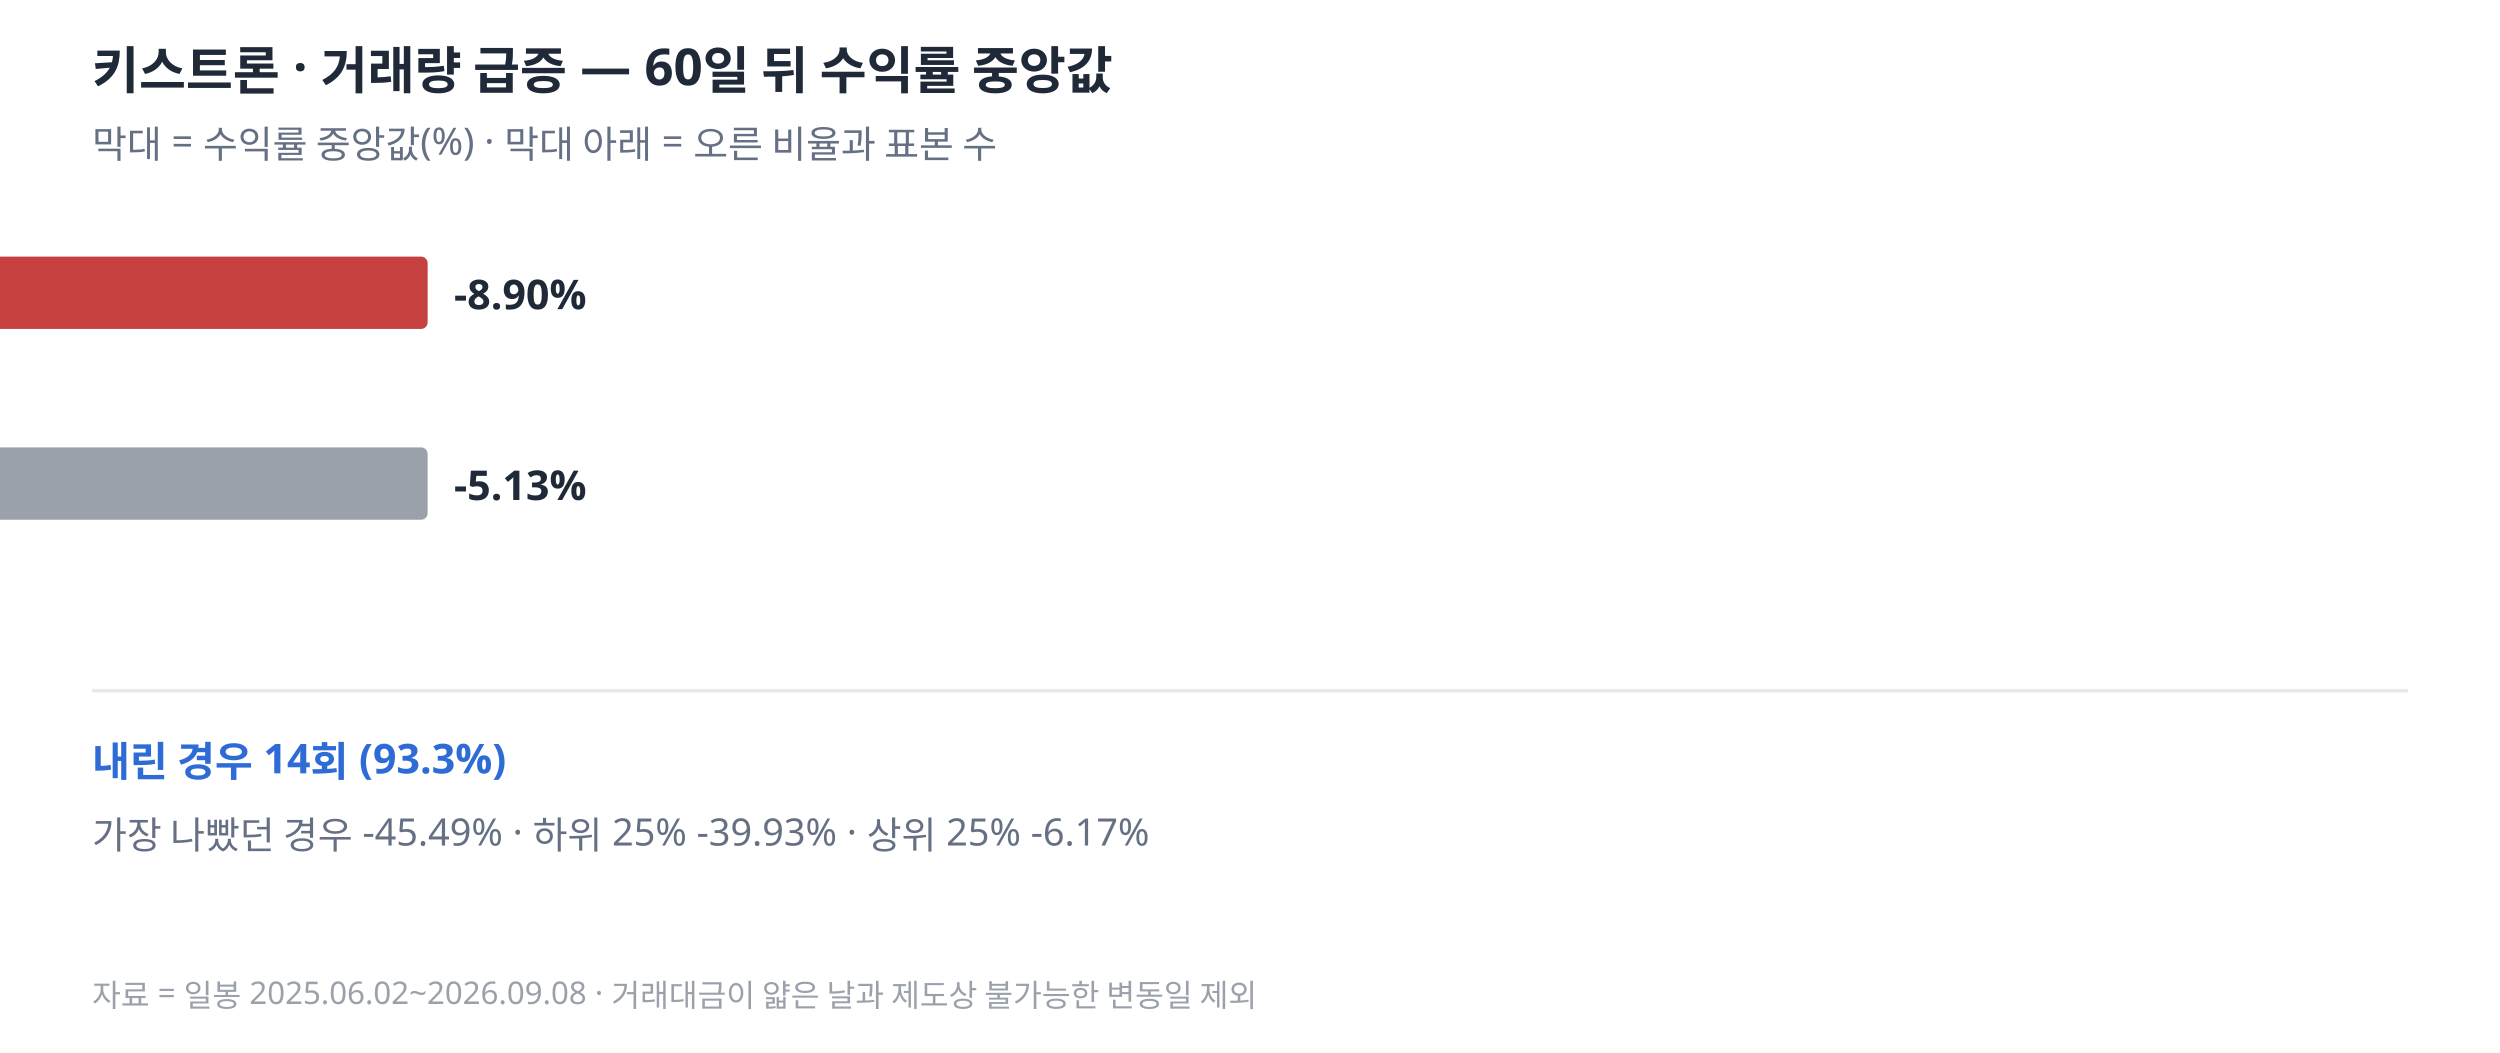
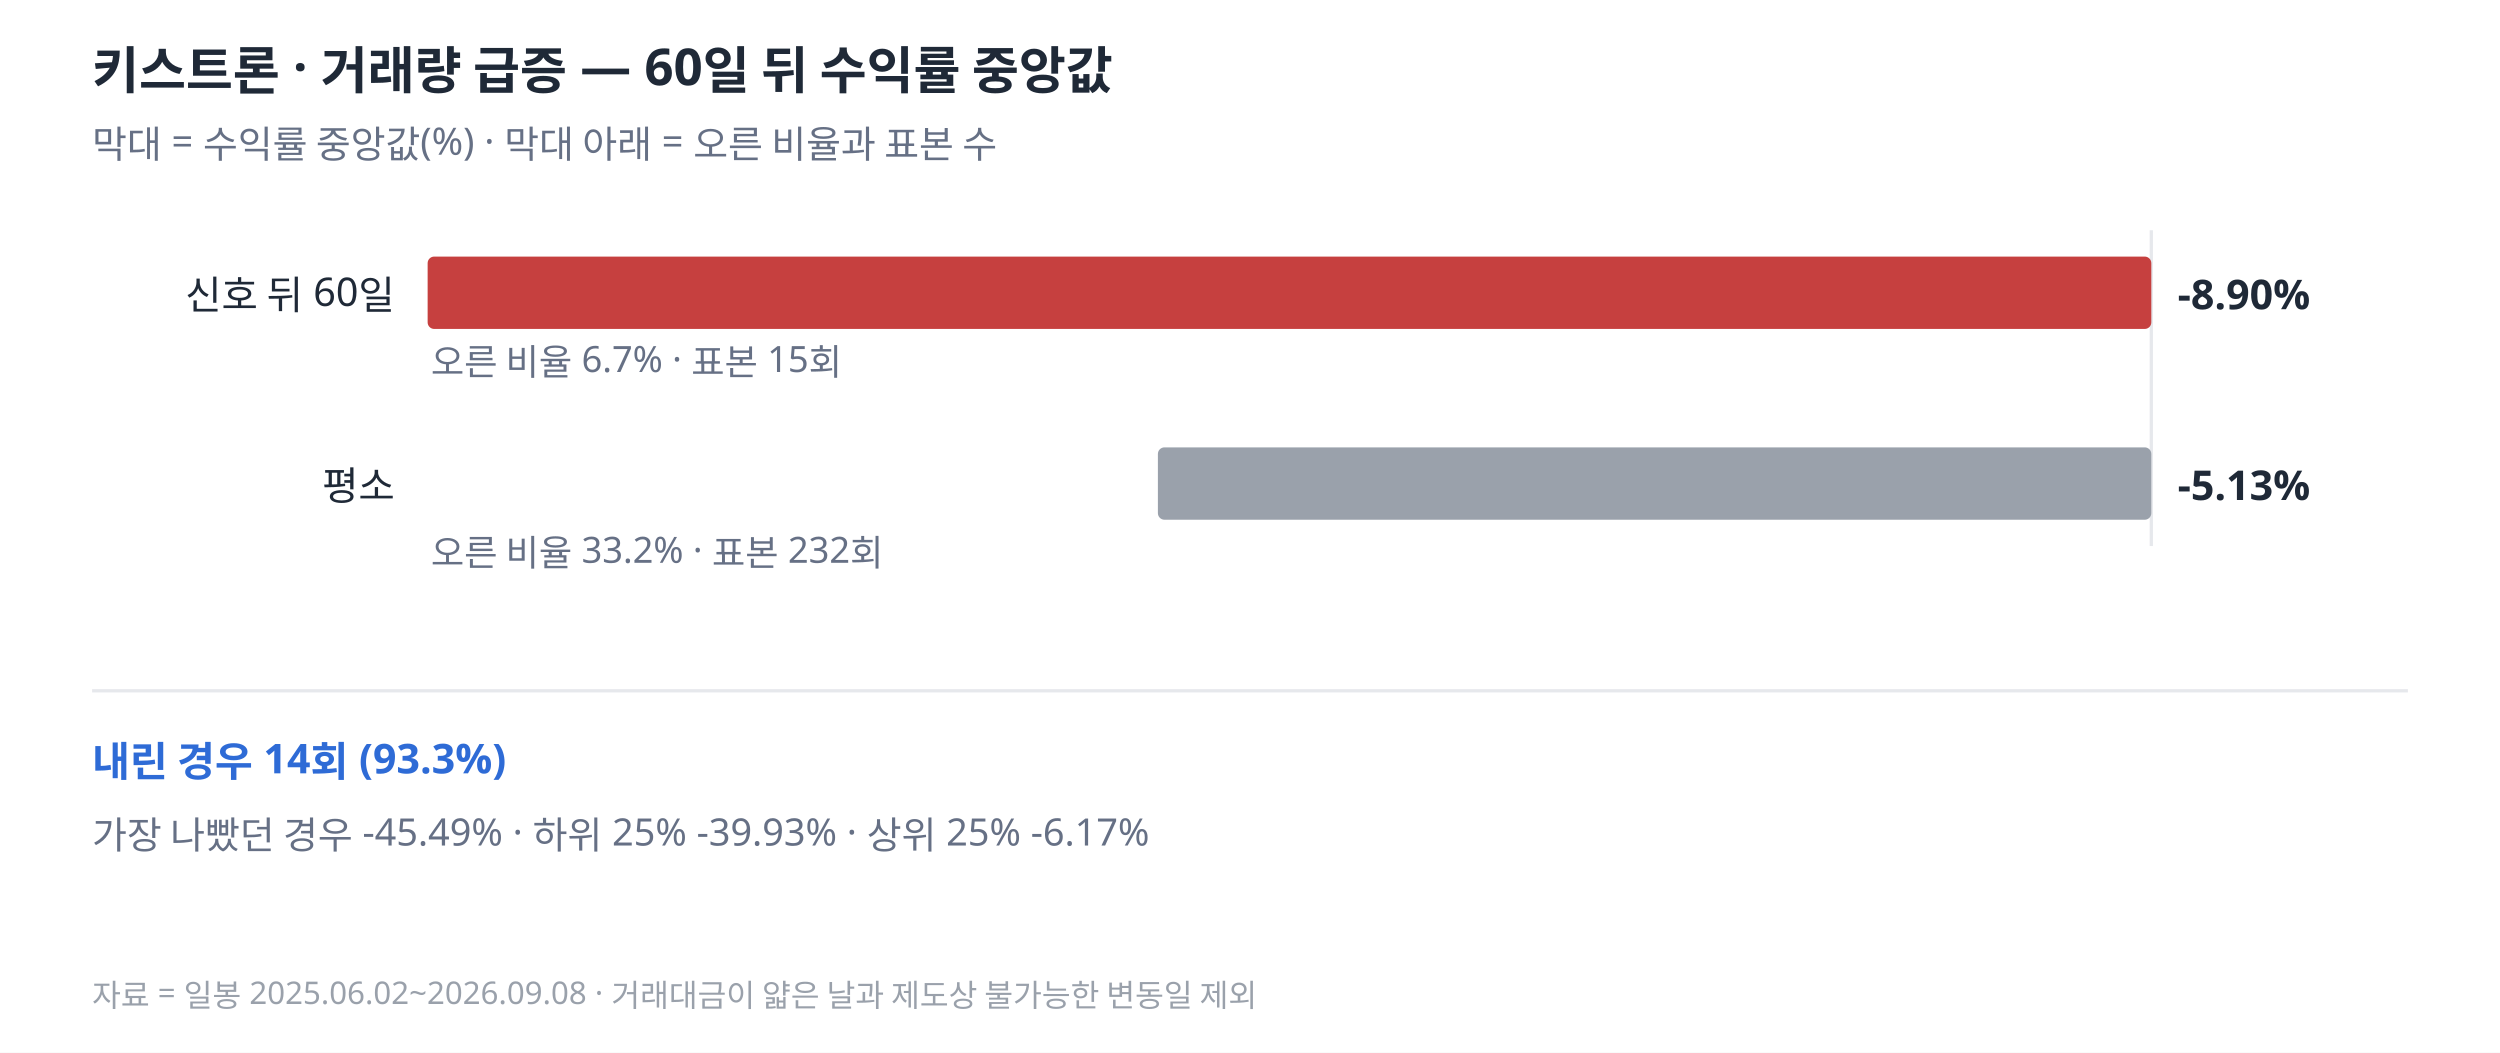
<svg xmlns="http://www.w3.org/2000/svg" viewBox="0 0 760 320" width="760" height="320" font-family="Malgun Gothic, 맑은 고딕, sans-serif">
  <rect width="760" height="320" fill="#FFFFFF" />
  <text x="28" y="27" font-size="15.5" font-weight="700" fill="#1F2937">키스트론 · 거래량 급증 — 60일 뒤 수익률 중앙값</text>
  <text x="28" y="48" font-size="11.5" fill="#667085">막대 = 수익률 중앙값(%) · 막대 아래 = 오른 비율과 표본 수</text>
+   <line x1="654.0" y1="70" x2="654.0" y2="166" stroke="#E6E8EC" />
  <text x="120" y="94" font-size="12" text-anchor="end" fill="#1F2937">신호 뒤 60일</text>
-   <rect x="-394.0" y="78" width="524.0" height="22" fill="#C6403F" rx="2" />
-   <text x="138.0" y="94" font-size="12.5" font-weight="700" fill="#1F2937">-8.90%</text>
-   <text x="-393.0" y="114" font-size="11" fill="#667085">오른 비율 6.7% · 표본 15회</text>
+   <rect x="130.0" y="78" width="524.0" height="22" fill="#C6403F" rx="2" />
+   <text x="662.0" y="94" font-size="12.5" font-weight="700" fill="#1F2937">-8.90%</text>
+   <text x="131.0" y="114" font-size="11" fill="#667085">오른 비율 6.7% · 표본 15회</text>
  <text x="120" y="152" font-size="12" text-anchor="end" fill="#1F2937">평소</text>
-   <rect x="-172.0" y="136" width="302.0" height="22" fill="#9AA1AB" rx="2" />
-   <text x="138.0" y="152" font-size="12.5" font-weight="700" fill="#1F2937">-5.13%</text>
-   <text x="-171.0" y="172" font-size="11" fill="#667085">오른 비율 33.2% · 표본 232회</text>
+   <rect x="352.0" y="136" width="302.0" height="22" fill="#9AA1AB" rx="2" />
+   <text x="662.0" y="152" font-size="12.5" font-weight="700" fill="#1F2937">-5.13%</text>
+   <text x="131.0" y="172" font-size="11" fill="#667085">오른 비율 33.2% · 표본 232회</text>
  <line x1="28" y1="210" x2="732" y2="210" stroke="#E6E8EC" />
  <text x="28" y="236" font-size="12.5" font-weight="700" fill="#2E6BD6">내린 경우 14회 (93.3%)</text>
  <text x="28" y="258" font-size="11.5" fill="#667085">가장 나빴던 경우 -45.49% · 하위 25% -39.93% · 상위 25% -6.17%</text>
  <text x="28" y="306" font-size="9.5" fill="#9AA1AB">자료 = 일봉 2025.06.02~2026.09.08 · 거래대금이 얇은 날과 제도상 불가능한 변동일 제외</text>
</svg>
